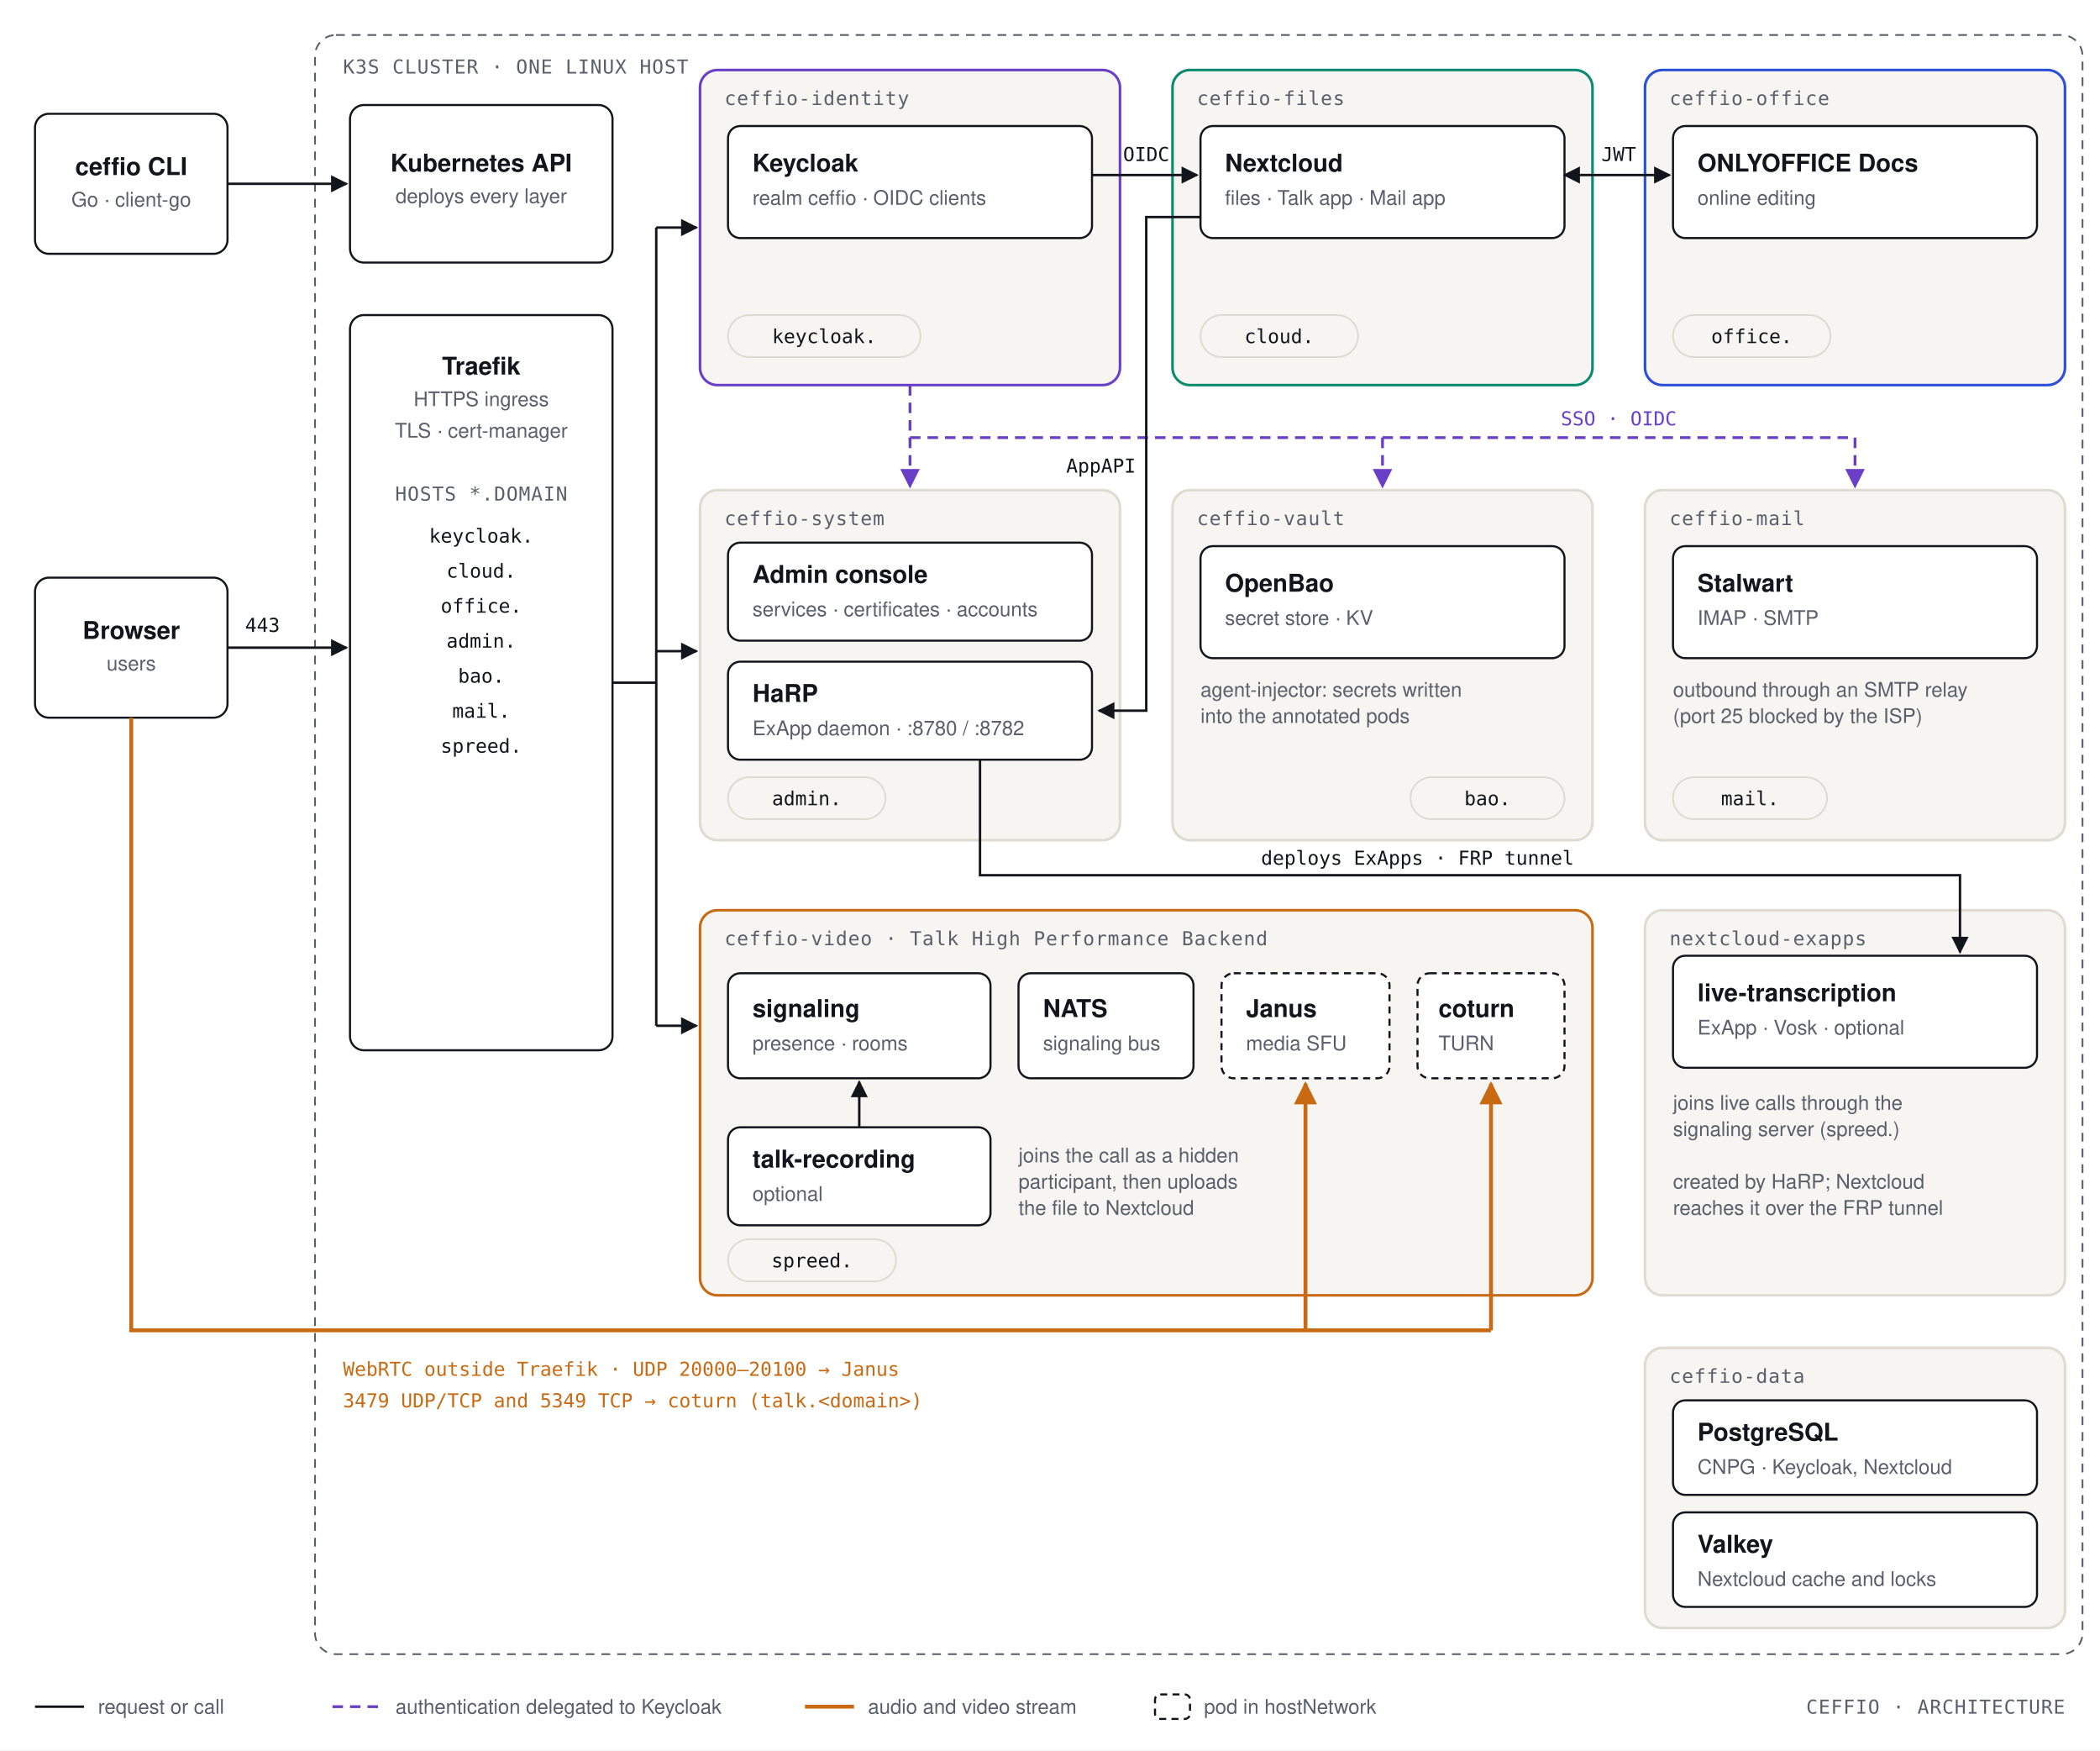
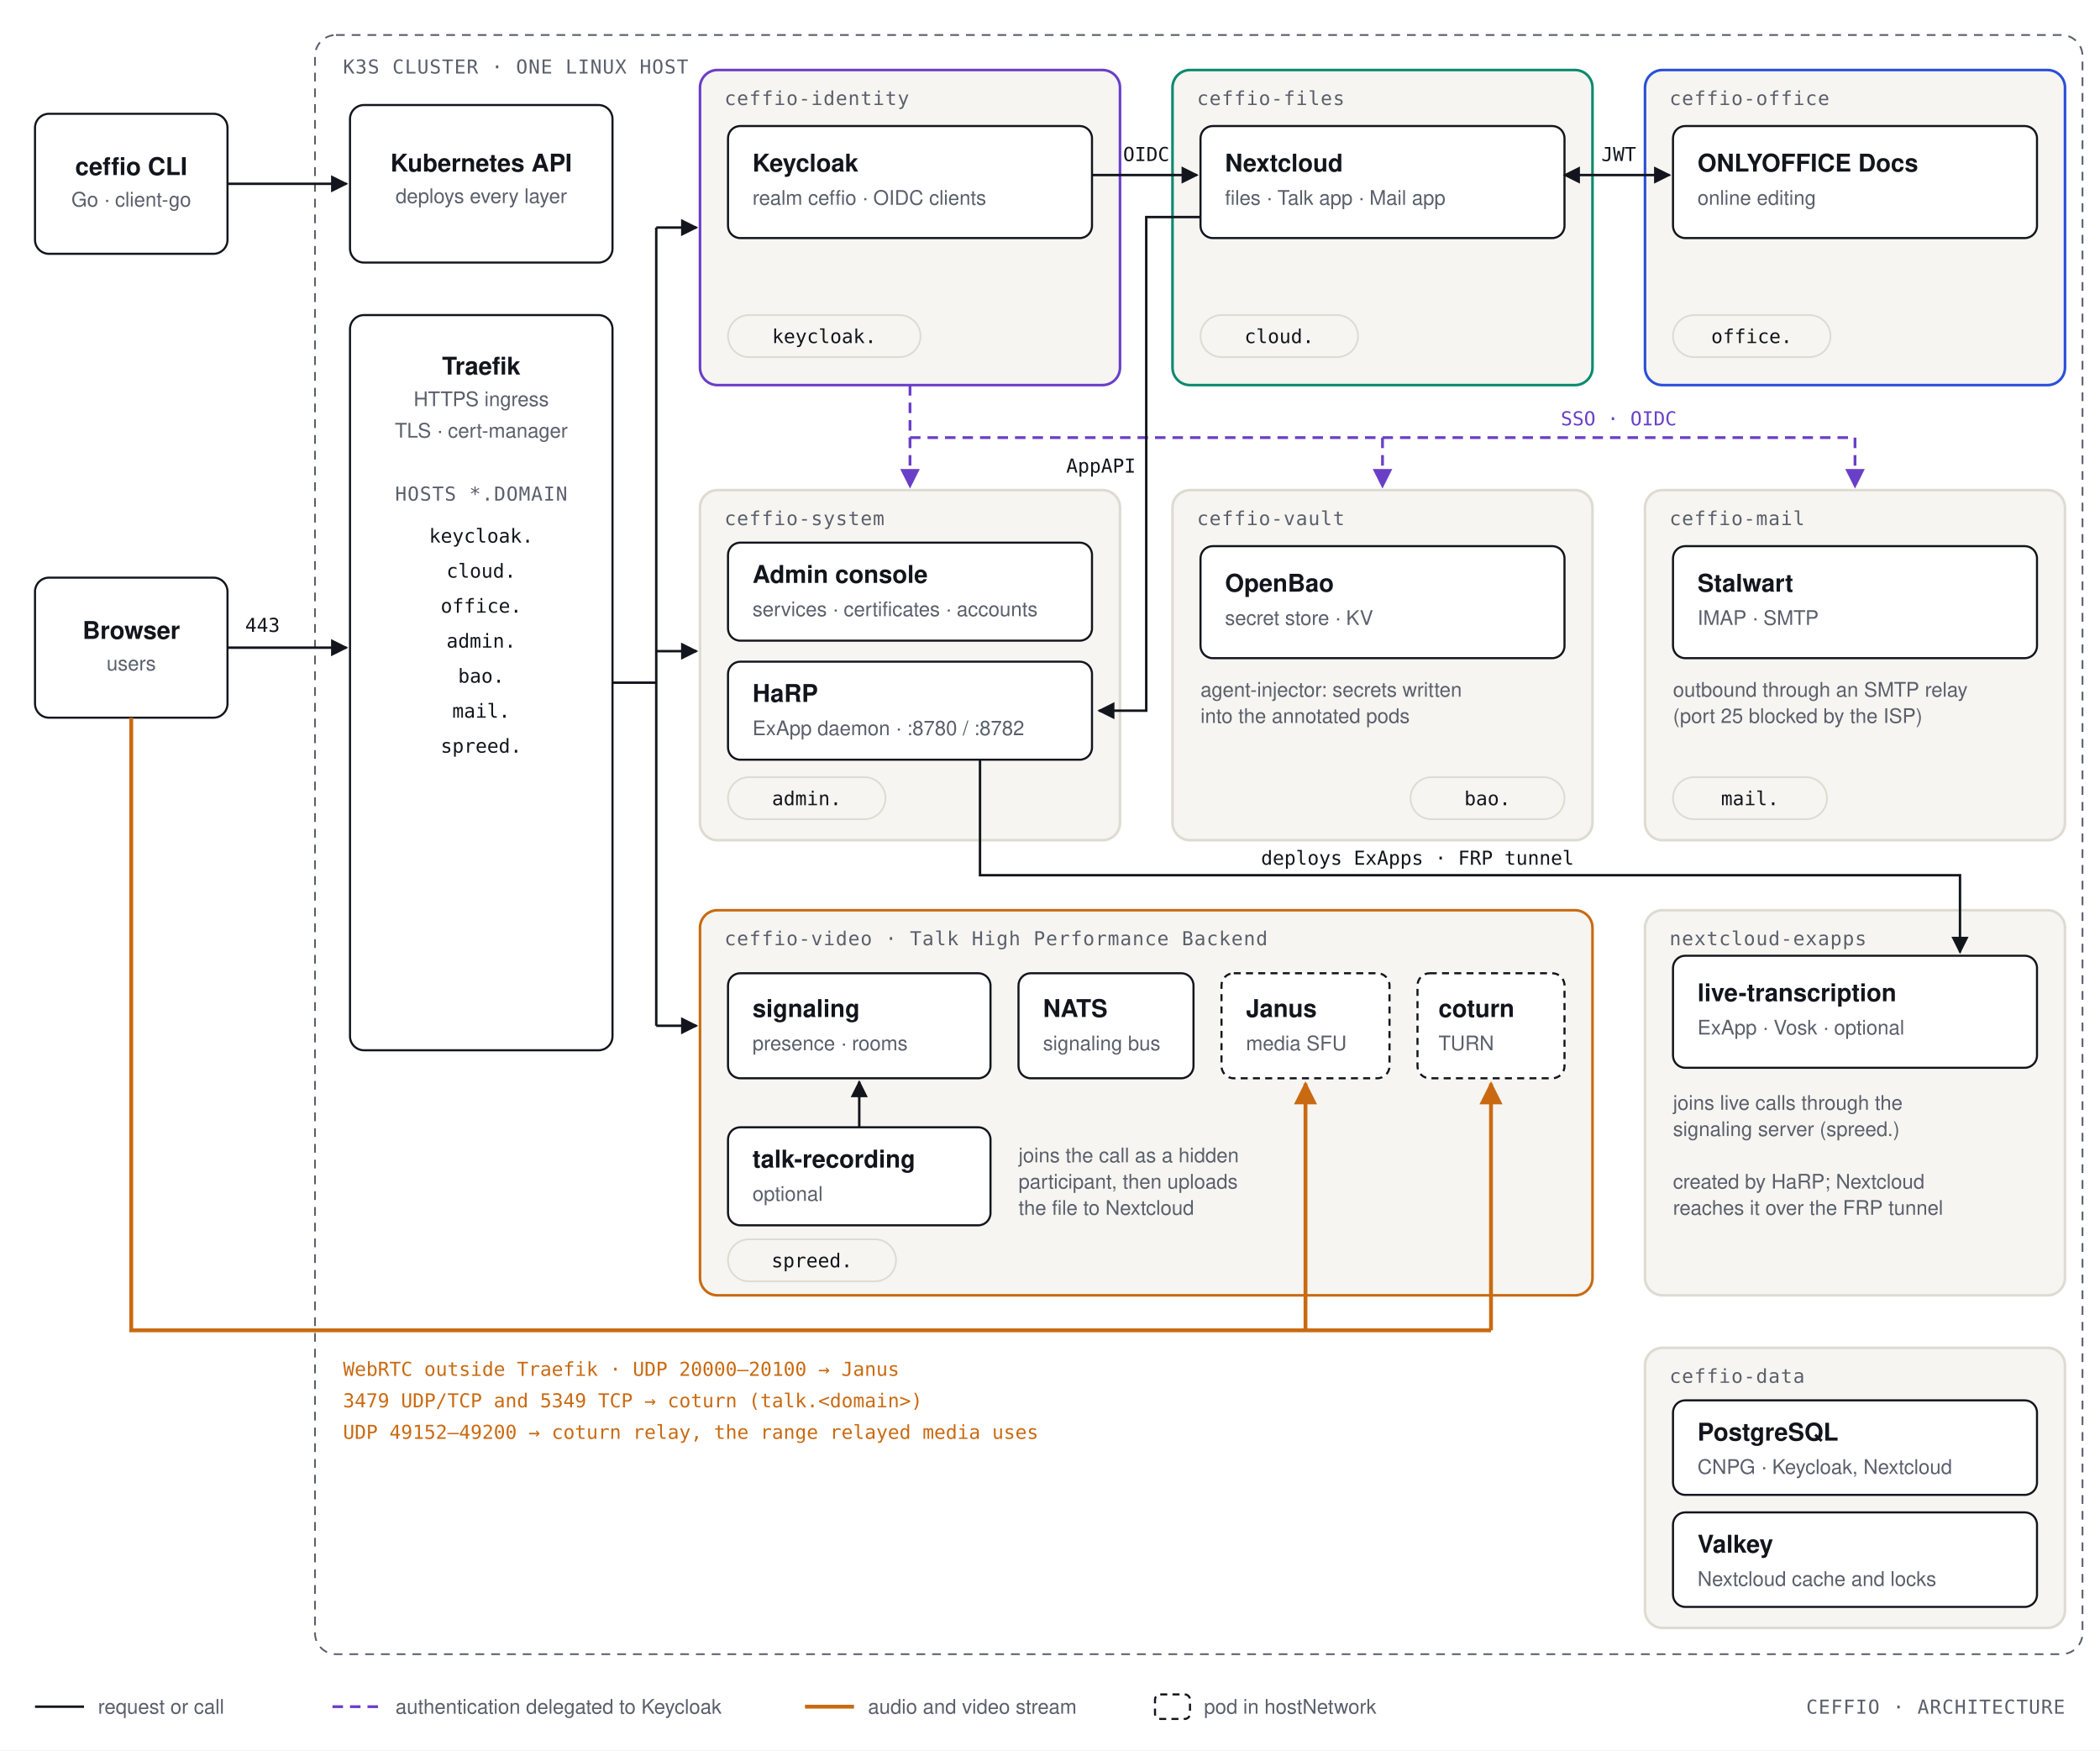
<svg xmlns="http://www.w3.org/2000/svg" viewBox="0 0 1200 1000" width="1200" height="1000" role="img" aria-label="The browser reaches Traefik over HTTPS, which routes by host name to Keycloak, Nextcloud, ONLYOFFICE, the console, OpenBao, Stalwart and the Talk signaling server. Keycloak provides SSO OIDC to Nextcloud, the console, OpenBao and Stalwart. Nextcloud calls ONLYOFFICE with a JWT token, and drives its External Apps through HaRP, which deploys them in the nextcloud-exapps namespace and reaches them over an FRP tunnel. The Talk recording server joins calls through the signaling server. WebRTC media goes directly from the browser to Janus and coturn, in hostNetwork, without passing through Traefik. The CLI drives the K3s Kubernetes API.">
  <style>
.t-ns,.t-lbl,.t-host{font-family:'IBM Plex Mono',ui-monospace,SFMono-Regular,Menlo,Consolas,monospace;font-size:11px}
.t-ns{letter-spacing:.04em}
.t-name{font-family:Sora,'Segoe UI',Helvetica,Arial,sans-serif;font-size:14px;font-weight:600}
.t-sub{font-family:Sora,'Segoe UI',Helvetica,Arial,sans-serif;font-size:11.5px}
.paper{fill:#FFFFFF}
.frame{fill:none;stroke:#5A5F6B;stroke-width:1;stroke-dasharray:5 4}
.grp{fill:#F6F5F1;stroke:#DEDBD2;stroke-width:1.5}
.grp.id{stroke:#6A3FC8}.grp.files{stroke:#0B8A6F}.grp.docs{stroke:#2B4FD8}.grp.talk{stroke:#C96A12}
.node{fill:#FFFFFF;stroke:#12151C;stroke-width:1.2}
.node.host{stroke-dasharray:4 3}
.edge{fill:none;stroke:#12151C;stroke-width:1.4}
.edge.sso{stroke:#6A3FC8;stroke-dasharray:6 4;stroke-width:1.6}
.edge.media{stroke:#C96A12;stroke-width:2.2}
.t-ns{fill:#5A5F6B}.t-name{fill:#12151C}.t-sub{fill:#5A5F6B}
.t-lbl,.t-host{fill:#12151C}.t-lbl.sso{fill:#6A3FC8}.t-lbl.media{fill:#C96A12}
.pill{fill:#F6F5F1;stroke:#DEDBD2}
.ah{fill:#12151C}.ah-sso{fill:#6A3FC8}.ah-media{fill:#C96A12}
@media (prefers-color-scheme: dark){
.paper{fill:#1A1E26}
.frame{stroke:#9BA1AE}
.grp{fill:#11141A;stroke:#2C313B}
.grp.id{stroke:#A98BF0}.grp.files{stroke:#3FC3A2}.grp.docs{stroke:#7D98FF}.grp.talk{stroke:#F5A55A}
.node{fill:#1A1E26;stroke:#ECEAE4}
.edge{stroke:#ECEAE4}
.edge.sso{stroke:#A98BF0}
.edge.media{stroke:#F5A55A}
.t-ns{fill:#9BA1AE}.t-name{fill:#ECEAE4}.t-sub{fill:#9BA1AE}
.t-lbl,.t-host{fill:#ECEAE4}.t-lbl.sso{fill:#A98BF0}.t-lbl.media{fill:#F5A55A}
.pill{fill:#11141A;stroke:#2C313B}
.ah{fill:#ECEAE4}.ah-sso{fill:#A98BF0}.ah-media{fill:#F5A55A}}
</style>
  <rect class="paper" x="0" y="0" width="1200" height="1000" />
  <defs>
    <marker id="ah" viewBox="0 0 10 10" refX="9" refY="5" markerWidth="7" markerHeight="7" orient="auto-start-reverse">
      <path class="ah" d="M0 0 L10 5 L0 10 z" />
    </marker>
    <marker id="ahs" viewBox="0 0 10 10" refX="9" refY="5" markerWidth="7" markerHeight="7" orient="auto-start-reverse">
      <path class="ah-sso" d="M0 0 L10 5 L0 10 z" />
    </marker>
    <marker id="ahm" viewBox="0 0 10 10" refX="9" refY="5" markerWidth="6" markerHeight="6" orient="auto-start-reverse">
      <path class="ah-media" d="M0 0 L10 5 L0 10 z" />
    </marker>
  </defs>
  <rect class="frame" x="180" y="20" width="1010" height="925" rx="12" />
  <text class="t-ns" x="196" y="42">K3S CLUSTER · ONE LINUX HOST</text>
  <rect class="node" x="20" y="65" width="110" height="80" rx="8" />
  <text class="t-name" x="75" y="100" text-anchor="middle">ceffio CLI</text>
  <text class="t-sub" x="75" y="118" text-anchor="middle">Go · client-go</text>
  <line class="edge" x1="130" y1="105" x2="198" y2="105" marker-end="url(#ah)" />
  <rect class="node" x="20" y="330" width="110" height="80" rx="8" />
  <text class="t-name" x="75" y="365" text-anchor="middle">Browser</text>
  <text class="t-sub" x="75" y="383" text-anchor="middle">users</text>
  <line class="edge" x1="130" y1="370" x2="198" y2="370" marker-end="url(#ah)" />
  <text class="t-lbl" x="150" y="361" text-anchor="middle">443</text>
  <rect class="node" x="200" y="60" width="150" height="90" rx="8" />
  <text class="t-name" x="275" y="98" text-anchor="middle">Kubernetes API</text>
  <text class="t-sub" x="275" y="116" text-anchor="middle">deploys every layer</text>
  <rect class="node" x="200" y="180" width="150" height="420" rx="8" />
  <text class="t-name" x="275" y="214" text-anchor="middle">Traefik</text>
  <text class="t-sub" x="275" y="232" text-anchor="middle">HTTPS ingress</text>
  <text class="t-sub" x="275" y="250" text-anchor="middle">TLS · cert-manager</text>
  <text class="t-ns" x="275" y="286" text-anchor="middle">HOSTS *.DOMAIN</text>
  <text class="t-host" x="275" y="310" text-anchor="middle">keycloak.</text>
  <text class="t-host" x="275" y="330" text-anchor="middle">cloud.</text>
  <text class="t-host" x="275" y="350" text-anchor="middle">office.</text>
  <text class="t-host" x="275" y="370" text-anchor="middle">admin.</text>
  <text class="t-host" x="275" y="390" text-anchor="middle">bao.</text>
  <text class="t-host" x="275" y="410" text-anchor="middle">mail.</text>
  <text class="t-host" x="275" y="430" text-anchor="middle">spreed.</text>
  <line class="edge" x1="350" y1="390" x2="375" y2="390" />
  <line class="edge" x1="375" y1="130" x2="375" y2="586" />
  <line class="edge" x1="375" y1="130" x2="398" y2="130" marker-end="url(#ah)" />
  <line class="edge" x1="375" y1="372" x2="398" y2="372" marker-end="url(#ah)" />
  <line class="edge" x1="375" y1="586" x2="398" y2="586" marker-end="url(#ah)" />
  <rect class="grp id" x="400" y="40" width="240" height="180" rx="10" />
  <text class="t-ns" x="414" y="60">ceffio-identity</text>
  <rect class="node" x="416" y="72" width="208" height="64" rx="7" />
  <text class="t-name" x="430" y="98">Keycloak</text>
  <text class="t-sub" x="430" y="117">realm ceffio · OIDC clients</text>
  <rect class="pill" x="416" y="180" width="110" height="24" rx="12" />
  <text class="t-host" x="471" y="196" text-anchor="middle">keycloak.</text>
  <rect class="grp files" x="670" y="40" width="240" height="180" rx="10" />
  <text class="t-ns" x="684" y="60">ceffio-files</text>
  <rect class="node" x="686" y="72" width="208" height="64" rx="7" />
  <text class="t-name" x="700" y="98">Nextcloud</text>
  <text class="t-sub" x="700" y="117">files · Talk app · Mail app</text>
  <rect class="pill" x="686" y="180" width="90" height="24" rx="12" />
  <text class="t-host" x="731" y="196" text-anchor="middle">cloud.</text>
  <rect class="grp docs" x="940" y="40" width="240" height="180" rx="10" />
  <text class="t-ns" x="954" y="60">ceffio-office</text>
  <rect class="node" x="956" y="72" width="208" height="64" rx="7" />
  <text class="t-name" x="970" y="98">ONLYOFFICE Docs</text>
  <text class="t-sub" x="970" y="117">online editing</text>
  <rect class="pill" x="956" y="180" width="90" height="24" rx="12" />
  <text class="t-host" x="1001" y="196" text-anchor="middle">office.</text>
  <line class="edge" x1="624" y1="100" x2="684" y2="100" marker-end="url(#ah)" />
  <text class="t-lbl" x="655" y="92" text-anchor="middle">OIDC</text>
  <line class="edge" x1="894" y1="100" x2="954" y2="100" marker-start="url(#ah)" marker-end="url(#ah)" />
  <text class="t-lbl" x="925" y="92" text-anchor="middle">JWT</text>
  <polyline class="edge sso" points="520,220 520,250 1060,250" />
  <line class="edge sso" x1="520" y1="250" x2="520" y2="278" marker-end="url(#ahs)" />
  <line class="edge sso" x1="790" y1="250" x2="790" y2="278" marker-end="url(#ahs)" />
  <line class="edge sso" x1="1060" y1="250" x2="1060" y2="278" marker-end="url(#ahs)" />
  <text class="t-lbl sso" x="925" y="243" text-anchor="middle">SSO · OIDC</text>
  <rect class="grp" x="400" y="280" width="240" height="200" rx="10" />
  <text class="t-ns" x="414" y="300">ceffio-system</text>
  <rect class="node" x="416" y="310" width="208" height="56" rx="7" />
  <text class="t-name" x="430" y="333">Admin console</text>
  <text class="t-sub" x="430" y="352">services · certificates · accounts</text>
  <rect class="node" x="416" y="378" width="208" height="56" rx="7" />
  <text class="t-name" x="430" y="401">HaRP</text>
  <text class="t-sub" x="430" y="420">ExApp daemon · :8780 / :8782</text>
  <rect class="pill" x="416" y="444" width="90" height="24" rx="12" />
  <text class="t-host" x="461" y="460" text-anchor="middle">admin.</text>
  <rect class="grp" x="670" y="280" width="240" height="200" rx="10" />
  <text class="t-ns" x="684" y="300">ceffio-vault</text>
  <rect class="node" x="686" y="312" width="208" height="64" rx="7" />
  <text class="t-name" x="700" y="338">OpenBao</text>
  <text class="t-sub" x="700" y="357">secret store · KV</text>
  <text class="t-sub" x="686" y="398">agent-injector: secrets written</text>
  <text class="t-sub" x="686" y="413">into the annotated pods</text>
  <rect class="pill" x="806" y="444" width="88" height="24" rx="12" />
  <text class="t-host" x="850" y="460" text-anchor="middle">bao.</text>
  <rect class="grp" x="940" y="280" width="240" height="200" rx="10" />
  <text class="t-ns" x="954" y="300">ceffio-mail</text>
  <rect class="node" x="956" y="312" width="208" height="64" rx="7" />
  <text class="t-name" x="970" y="338">Stalwart</text>
  <text class="t-sub" x="970" y="357">IMAP · SMTP</text>
  <text class="t-sub" x="956" y="398">outbound through an SMTP relay</text>
  <text class="t-sub" x="956" y="413">(port 25 blocked by the ISP)</text>
  <rect class="pill" x="956" y="444" width="88" height="24" rx="12" />
  <text class="t-host" x="1000" y="460" text-anchor="middle">mail.</text>
  <rect class="grp talk" x="400" y="520" width="510" height="220" rx="10" />
  <text class="t-ns" x="414" y="540">ceffio-video · Talk High Performance Backend</text>
  <rect class="node" x="416" y="556" width="150" height="60" rx="7" />
  <text class="t-name" x="430" y="581">signaling</text>
  <text class="t-sub" x="430" y="600">presence · rooms</text>
  <rect class="node" x="582" y="556" width="100" height="60" rx="7" />
  <text class="t-name" x="596" y="581">NATS</text>
  <text class="t-sub" x="596" y="600">signaling bus</text>
  <rect class="node host" x="698" y="556" width="96" height="60" rx="7" />
  <text class="t-name" x="712" y="581">Janus</text>
  <text class="t-sub" x="712" y="600">media SFU</text>
  <rect class="node host" x="810" y="556" width="84" height="60" rx="7" />
  <text class="t-name" x="822" y="581">coturn</text>
  <text class="t-sub" x="822" y="600">TURN</text>
  <rect class="node" x="416" y="644" width="150" height="56" rx="7" />
  <text class="t-name" x="430" y="667">talk-recording</text>
  <text class="t-sub" x="430" y="686">optional</text>
  <line class="edge" x1="491" y1="644" x2="491" y2="618" marker-end="url(#ah)" />
  <text class="t-sub" x="582" y="664">joins the call as a hidden</text>
  <text class="t-sub" x="582" y="679">participant, then uploads</text>
  <text class="t-sub" x="582" y="694">the file to Nextcloud</text>
  <rect class="pill" x="416" y="708" width="96" height="24" rx="12" />
  <text class="t-host" x="464" y="724" text-anchor="middle">spreed.</text>
  <rect class="grp" x="940" y="520" width="240" height="220" rx="10" />
  <text class="t-ns" x="954" y="540">nextcloud-exapps</text>
  <rect class="node" x="956" y="546" width="208" height="64" rx="7" />
  <text class="t-name" x="970" y="572">live-transcription</text>
  <text class="t-sub" x="970" y="591">ExApp · Vosk · optional</text>
  <text class="t-sub" x="956" y="634">joins live calls through the</text>
  <text class="t-sub" x="956" y="649">signaling server (spreed.)</text>
  <text class="t-sub" x="956" y="679">created by HaRP; Nextcloud</text>
  <text class="t-sub" x="956" y="694">reaches it over the FRP tunnel</text>
  <rect class="grp" x="940" y="770" width="240" height="160" rx="10" />
  <text class="t-ns" x="954" y="790">ceffio-data</text>
  <rect class="node" x="956" y="800" width="208" height="54" rx="7" />
  <text class="t-name" x="970" y="823">PostgreSQL</text>
  <text class="t-sub" x="970" y="842">CNPG · Keycloak, Nextcloud</text>
  <rect class="node" x="956" y="864" width="208" height="54" rx="7" />
  <text class="t-name" x="970" y="887">Valkey</text>
  <text class="t-sub" x="970" y="906">Nextcloud cache and locks</text>
  <polyline class="edge" points="686,124 655,124 655,406 628,406" marker-end="url(#ah)" />
  <text class="t-lbl" x="649" y="270" text-anchor="end">AppAPI</text>
  <polyline class="edge" points="560,434 560,500 1120,500 1120,544" marker-end="url(#ah)" />
  <text class="t-lbl" x="810" y="494" text-anchor="middle">deploys ExApps · FRP tunnel</text>
  <polyline class="edge media" points="75,410 75,760 852,760" />
  <line class="edge media" x1="746" y1="760" x2="746" y2="619" marker-end="url(#ahm)" />
  <line class="edge media" x1="852" y1="760" x2="852" y2="619" marker-end="url(#ahm)" />
  <text class="t-lbl media" x="196" y="786">WebRTC outside Traefik · UDP 20000–20100 → Janus</text>
  <text class="t-lbl media" x="196" y="804">3479 UDP/TCP and 5349 TCP → coturn (talk.&lt;domain&gt;)</text>
+   <text class="t-lbl media" x="196" y="822">UDP 49152–49200 → coturn relay, the range relayed media uses</text>
  <g transform="translate(20,975)">
    <line class="edge" x1="0" y1="0" x2="28" y2="0" />
    <text class="t-sub" x="36" y="4">request or call</text>
    <line class="edge sso" x1="170" y1="0" x2="198" y2="0" />
    <text class="t-sub" x="206" y="4">authentication delegated to Keycloak</text>
    <line class="edge media" x1="440" y1="0" x2="468" y2="0" />
    <text class="t-sub" x="476" y="4">audio and video stream</text>
    <rect class="node host" x="640" y="-7" width="20" height="14" rx="3" />
    <text class="t-sub" x="668" y="4">pod in hostNetwork</text>
    <text class="t-ns" x="1160" y="4" text-anchor="end">CEFFIO · ARCHITECTURE</text>
  </g>
</svg>
